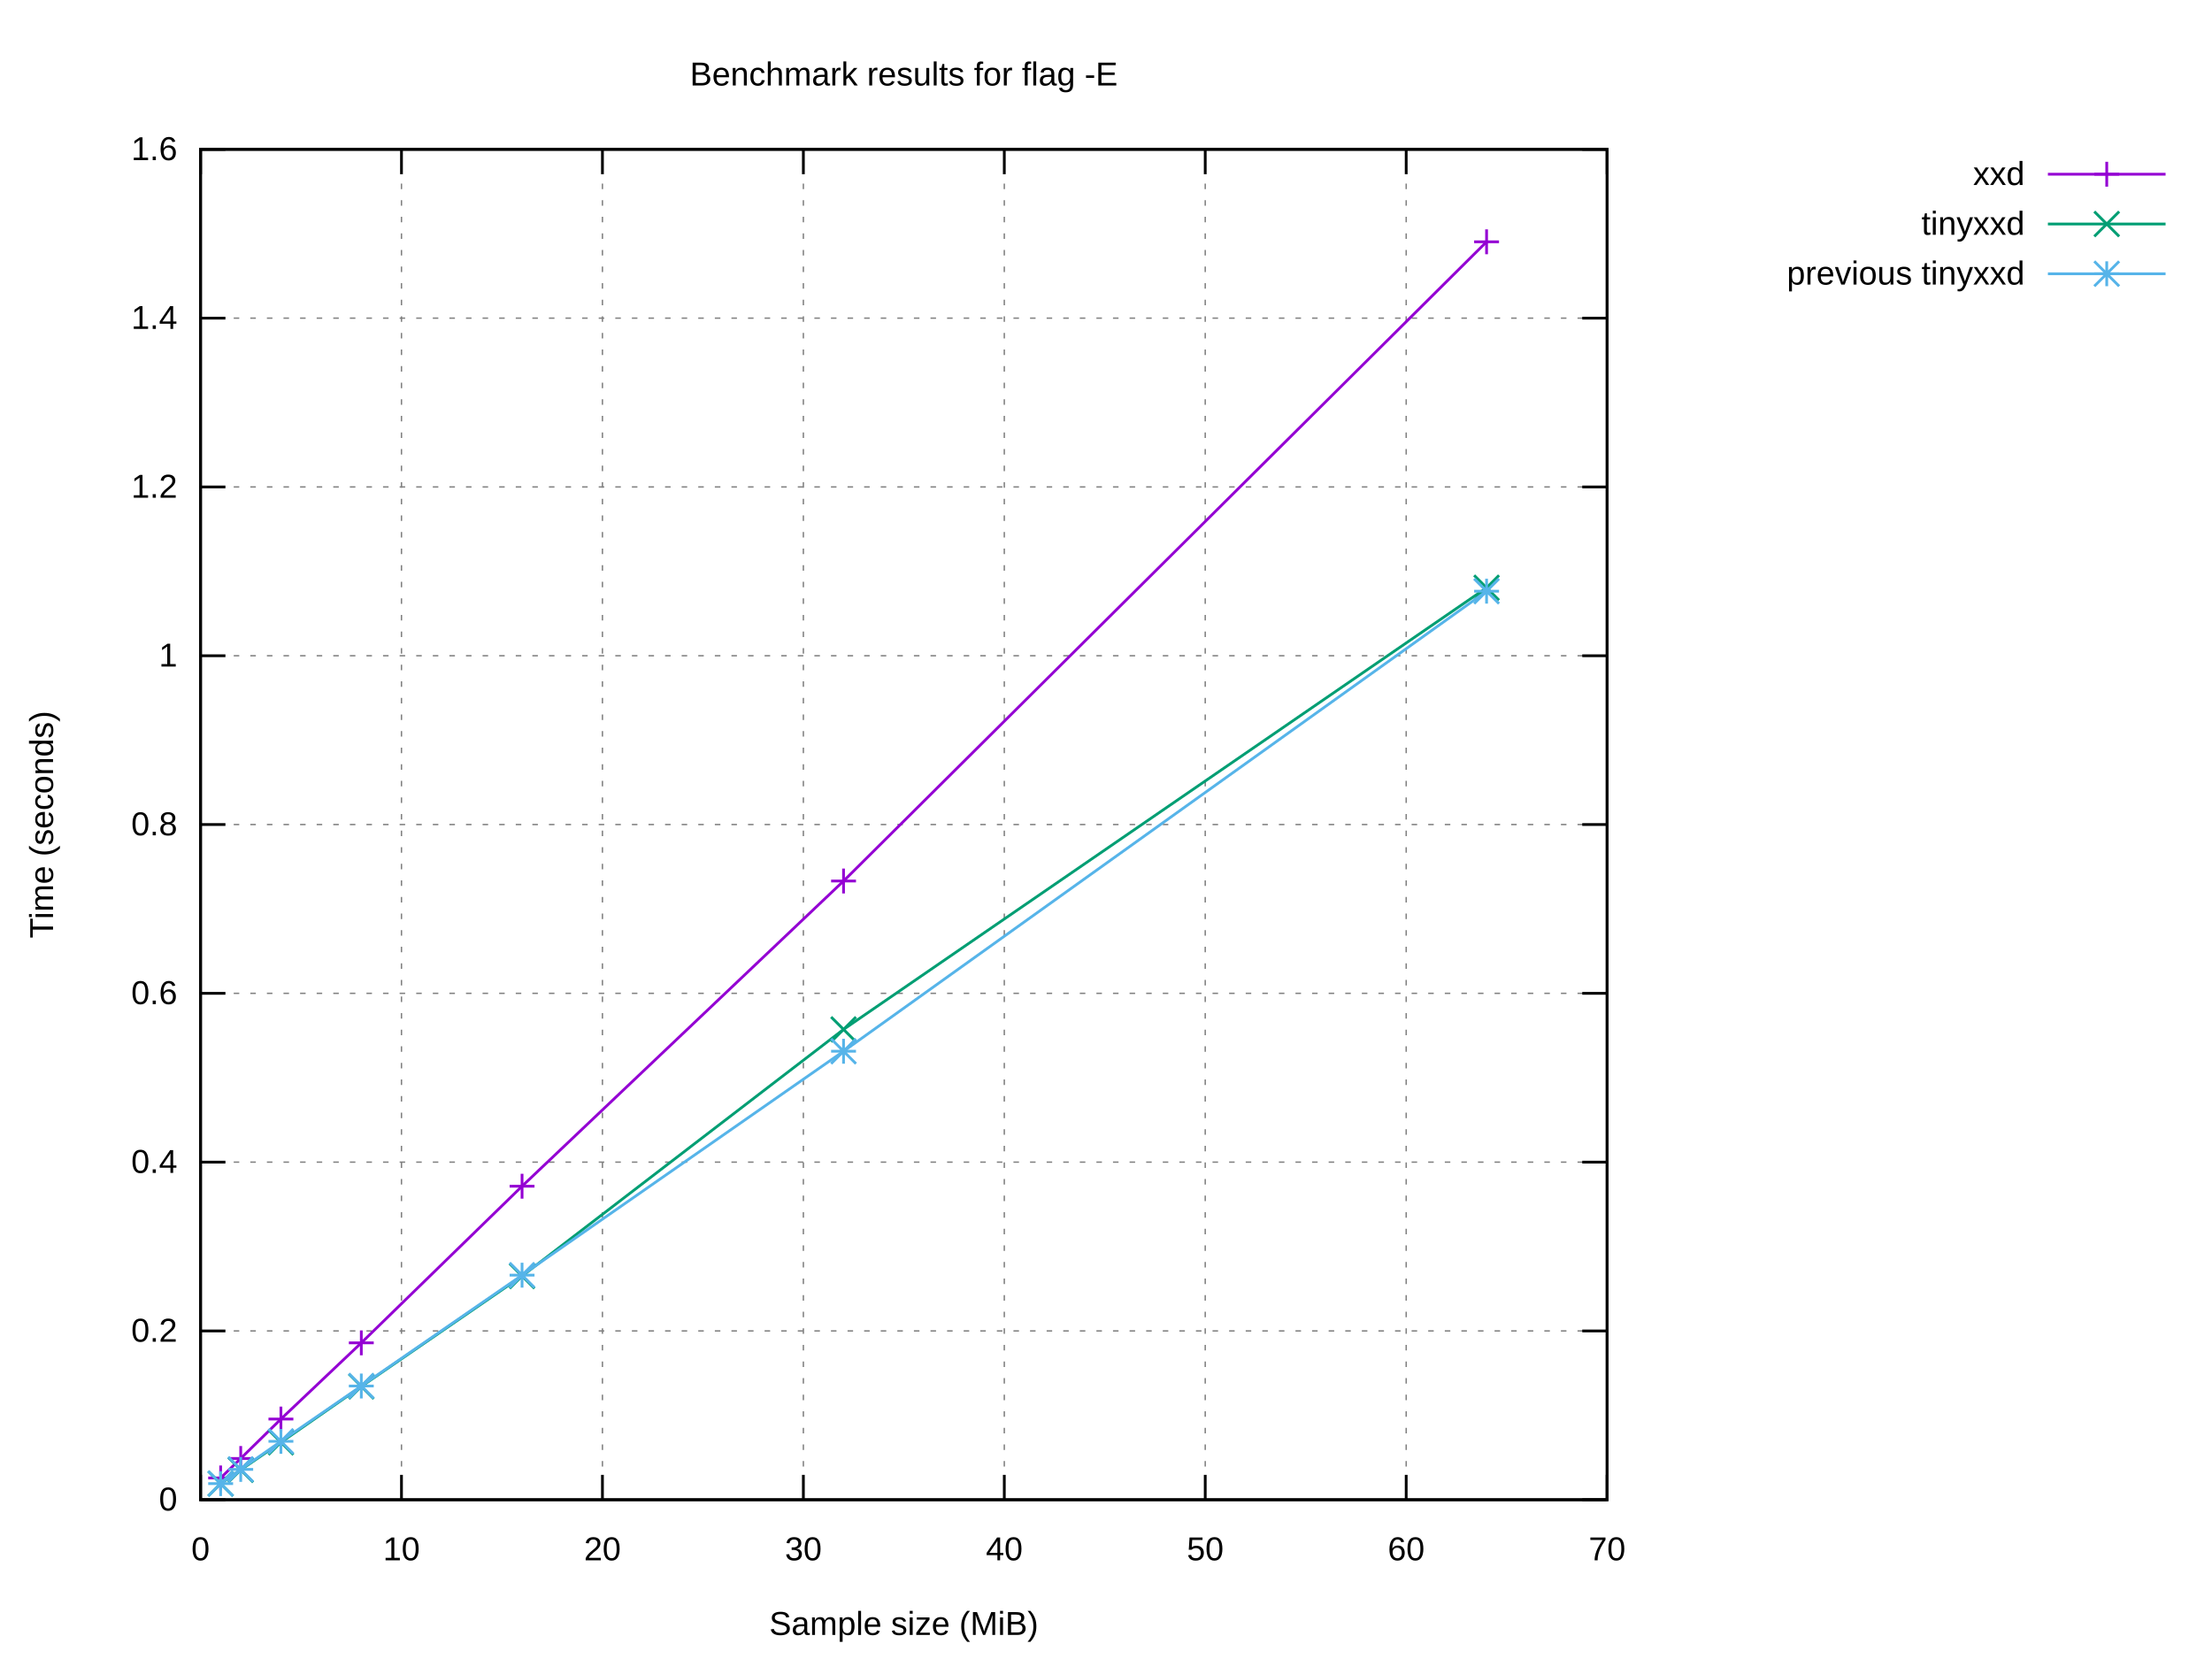
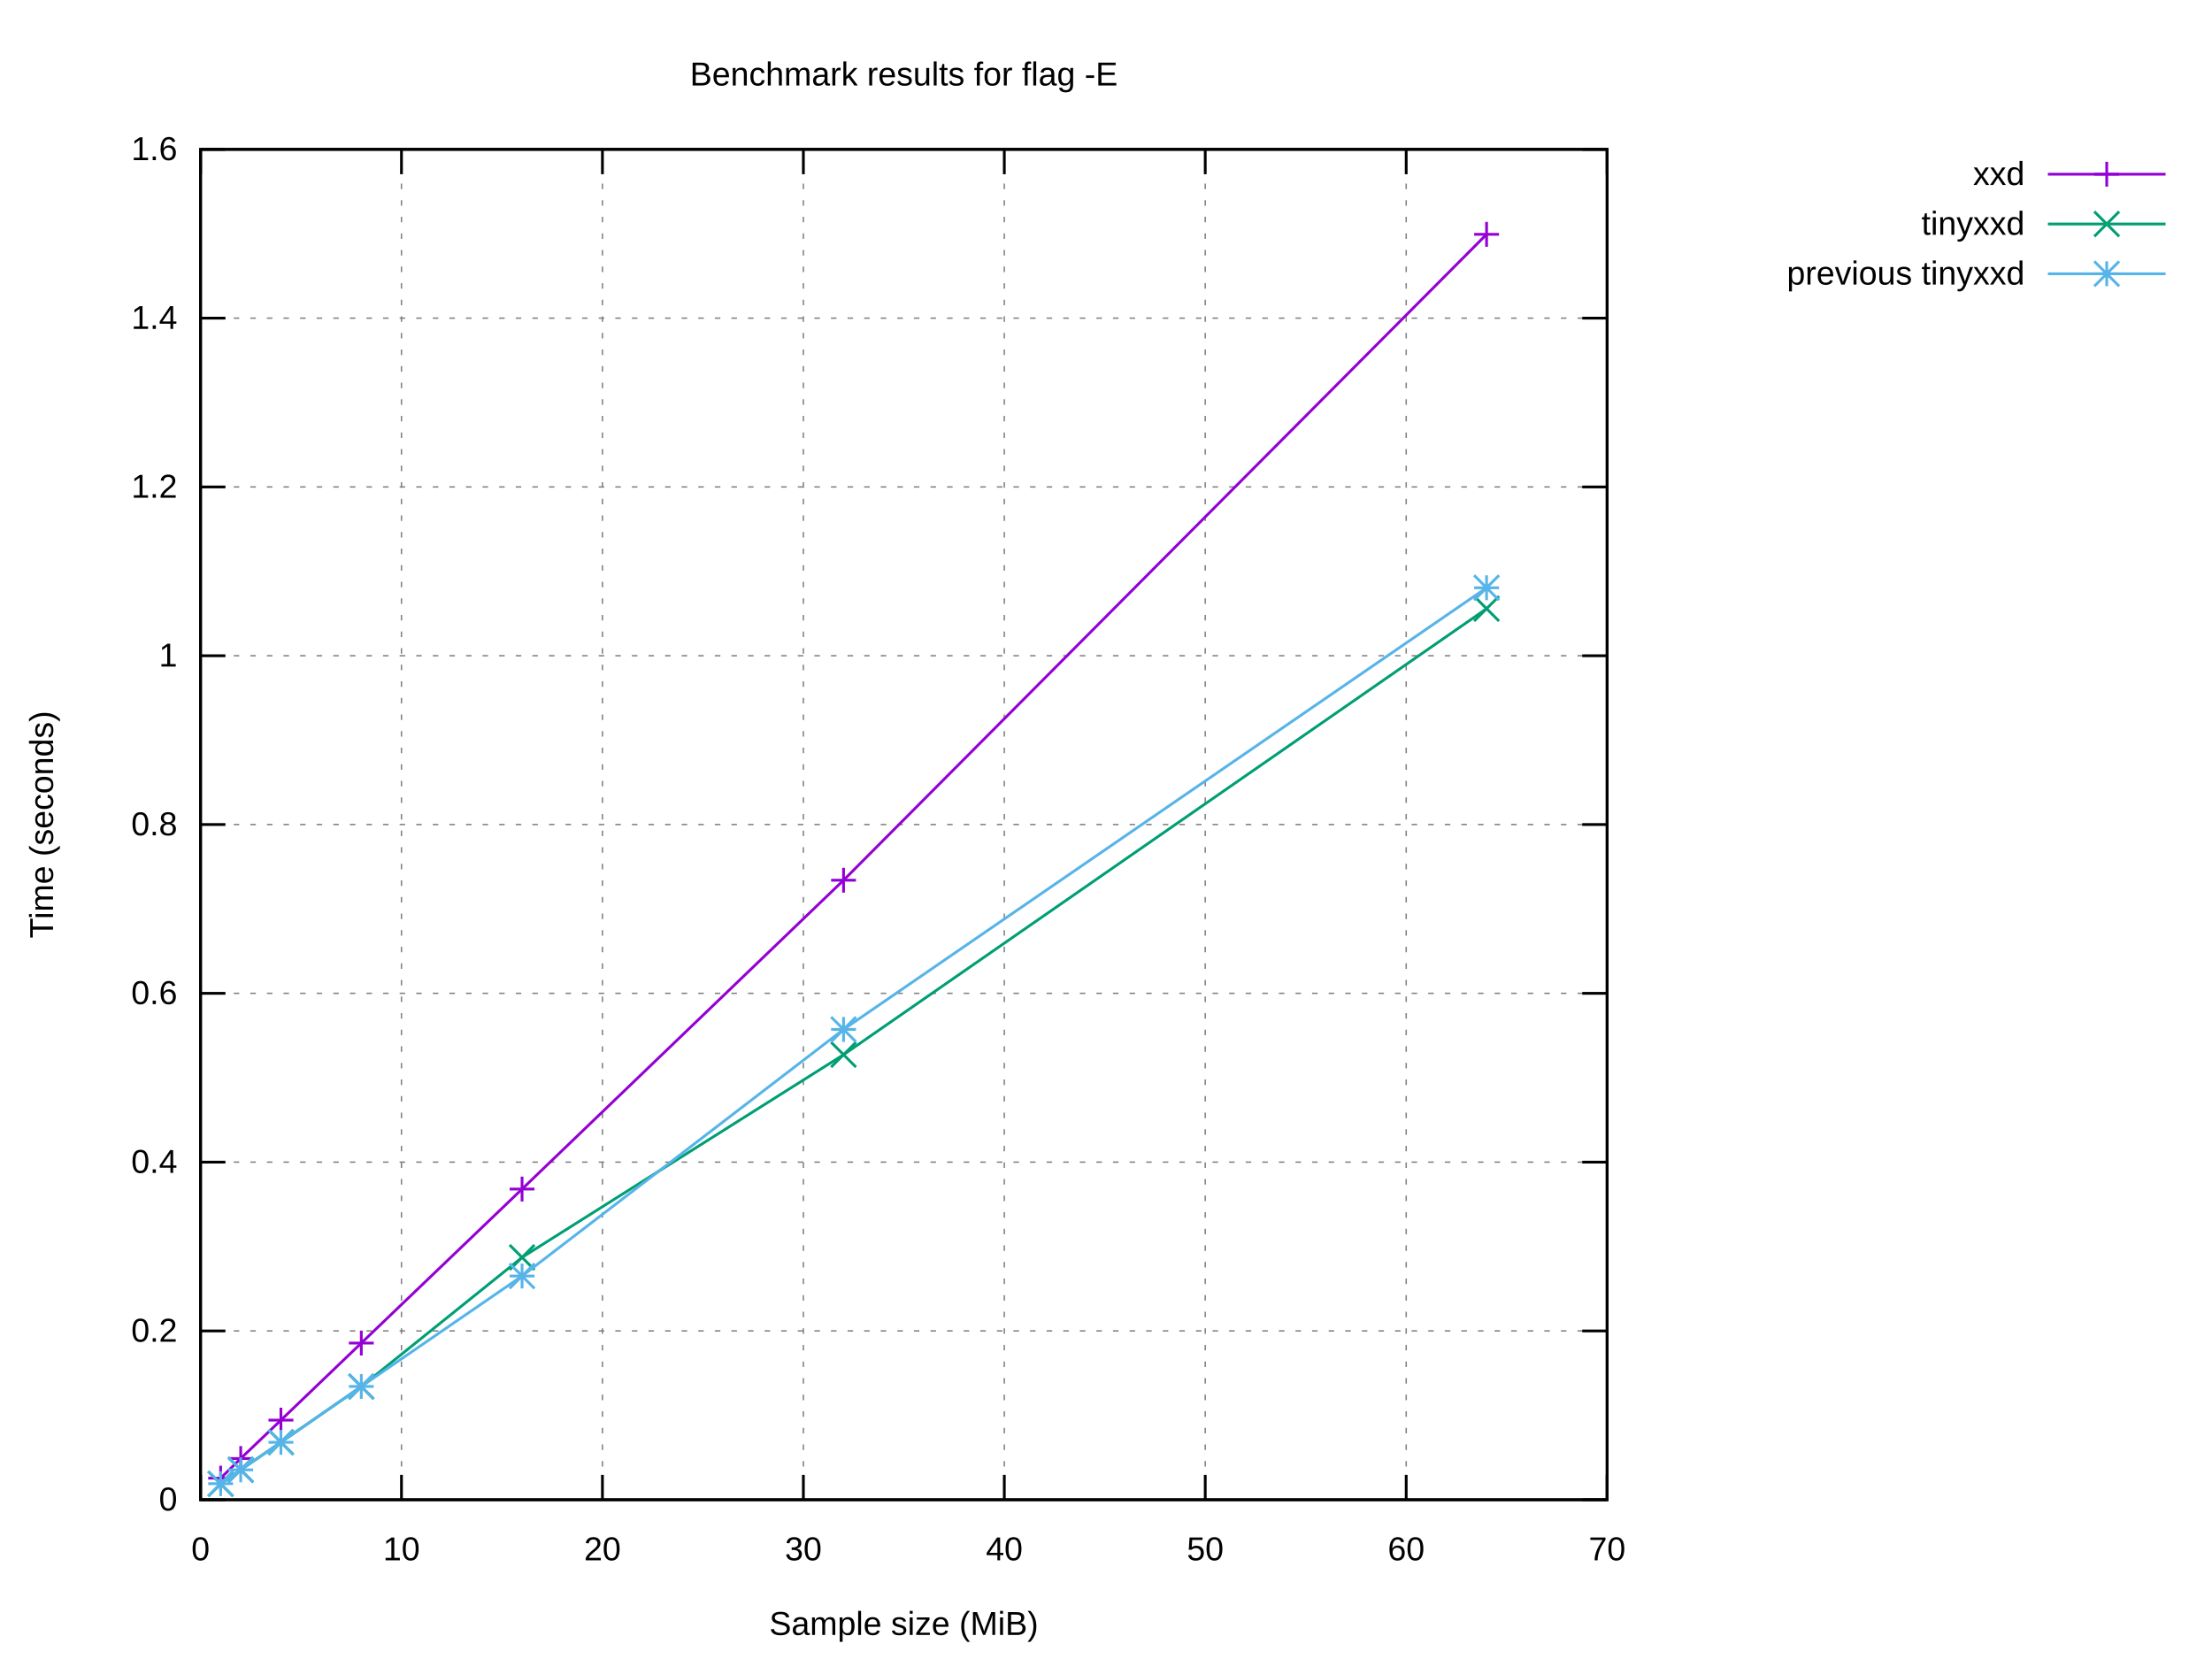
<svg xmlns="http://www.w3.org/2000/svg" xmlns:xlink="http://www.w3.org/1999/xlink" width="800" height="600" viewBox="0 0 800 600">
  <g id="gnuplot_canvas">
    <rect x="0" y="0" width="800" height="600" fill="#ffffff" />
    <defs>
      <circle id="gpDot" r="0.5" stroke-width="0.5" stroke="currentColor" />
      <path id="gpPt0" stroke-width="0.222" stroke="currentColor" d="M-1,0 h2 M0,-1 v2" />
      <path id="gpPt1" stroke-width="0.222" stroke="currentColor" d="M-1,-1 L1,1 M1,-1 L-1,1" />
      <path id="gpPt2" stroke-width="0.222" stroke="currentColor" d="M-1,0 L1,0 M0,-1 L0,1 M-1,-1 L1,1 M-1,1 L1,-1" />
      <rect id="gpPt3" stroke-width="0.222" stroke="currentColor" x="-1" y="-1" width="2" height="2" />
      <rect id="gpPt4" stroke-width="0.222" stroke="currentColor" fill="currentColor" x="-1" y="-1" width="2" height="2" />
      <circle id="gpPt5" stroke-width="0.222" stroke="currentColor" cx="0" cy="0" r="1" />
      <use xlink:href="#gpPt5" id="gpPt6" fill="currentColor" stroke="none" />
      <path id="gpPt7" stroke-width="0.222" stroke="currentColor" d="M0,-1.33 L-1.33,0.67 L1.33,0.67 z" />
      <use xlink:href="#gpPt7" id="gpPt8" fill="currentColor" stroke="none" />
      <use xlink:href="#gpPt7" id="gpPt9" stroke="currentColor" transform="rotate(180)" />
      <use xlink:href="#gpPt9" id="gpPt10" fill="currentColor" stroke="none" />
      <use xlink:href="#gpPt3" id="gpPt11" stroke="currentColor" transform="rotate(45)" />
      <use xlink:href="#gpPt11" id="gpPt12" fill="currentColor" stroke="none" />
      <path id="gpPt13" stroke-width="0.222" stroke="currentColor" d="M0,1.330 L1.265,0.411 L0.782,-1.067 L-0.782,-1.076 L-1.265,0.411 z" />
      <use xlink:href="#gpPt13" id="gpPt14" fill="currentColor" stroke="none" />
      <filter id="textbox" filterUnits="objectBoundingBox" x="0" y="0" height="1" width="1">
        <feFlood flood-color="#FFFFFF" flood-opacity="1" result="bgnd" />
        <feComposite in="SourceGraphic" in2="bgnd" operator="atop" />
      </filter>
      <filter id="greybox" filterUnits="objectBoundingBox" x="0" y="0" height="1" width="1">
        <feFlood flood-color="lightgrey" flood-opacity="1" result="grey" />
        <feComposite in="SourceGraphic" in2="grey" operator="atop" />
      </filter>
    </defs>
    <g fill="none" color="#FFFFFF" stroke="currentColor" stroke-width="1.00" stroke-linecap="butt" stroke-linejoin="miter">
</g>
    <g fill="none" color="black" stroke="currentColor" stroke-width="1.00" stroke-linecap="butt" stroke-linejoin="miter">
</g>
    <g fill="none" color="black" stroke="black" stroke-width="0.50" stroke-linecap="butt" stroke-linejoin="miter">
</g>
    <g fill="none" color="gray" stroke="currentColor" stroke-width="0.50" stroke-linecap="butt" stroke-linejoin="miter">
      <path stroke="gray" stroke-dasharray="2,4" class="gridline" d="M72.53,542.40 L581.24,542.40  " />
    </g>
    <g fill="none" color="gray" stroke="gray" stroke-width="1.00" stroke-linecap="butt" stroke-linejoin="miter">
</g>
    <g fill="none" color="black" stroke="currentColor" stroke-width="1.00" stroke-linecap="butt" stroke-linejoin="miter">
      <path stroke="black" d="M72.53,542.40 L81.53,542.40 M581.24,542.40 L572.24,542.40  " />
      <g transform="translate(64.14,546.30)" stroke="none" fill="black" font-family="Arial" font-size="12.00" text-anchor="end">
        <text>
          <tspan font-family="Arial"> 0</tspan>
        </text>
      </g>
    </g>
    <g fill="none" color="black" stroke="currentColor" stroke-width="1.00" stroke-linecap="butt" stroke-linejoin="miter">
</g>
    <g fill="none" color="black" stroke="black" stroke-width="0.50" stroke-linecap="butt" stroke-linejoin="miter">
</g>
    <g fill="none" color="gray" stroke="currentColor" stroke-width="0.50" stroke-linecap="butt" stroke-linejoin="miter">
      <path stroke="gray" stroke-dasharray="2,4" class="gridline" d="M72.53,481.35 L581.24,481.35  " />
    </g>
    <g fill="none" color="gray" stroke="gray" stroke-width="1.00" stroke-linecap="butt" stroke-linejoin="miter">
</g>
    <g fill="none" color="black" stroke="currentColor" stroke-width="1.00" stroke-linecap="butt" stroke-linejoin="miter">
      <path stroke="black" d="M72.53,481.35 L81.53,481.35 M581.24,481.35 L572.24,481.35  " />
      <g transform="translate(64.14,485.25)" stroke="none" fill="black" font-family="Arial" font-size="12.00" text-anchor="end">
        <text>
          <tspan font-family="Arial"> 0.2</tspan>
        </text>
      </g>
    </g>
    <g fill="none" color="black" stroke="currentColor" stroke-width="1.00" stroke-linecap="butt" stroke-linejoin="miter">
</g>
    <g fill="none" color="black" stroke="black" stroke-width="0.50" stroke-linecap="butt" stroke-linejoin="miter">
</g>
    <g fill="none" color="gray" stroke="currentColor" stroke-width="0.50" stroke-linecap="butt" stroke-linejoin="miter">
      <path stroke="gray" stroke-dasharray="2,4" class="gridline" d="M72.53,420.30 L581.24,420.30  " />
    </g>
    <g fill="none" color="gray" stroke="gray" stroke-width="1.00" stroke-linecap="butt" stroke-linejoin="miter">
</g>
    <g fill="none" color="black" stroke="currentColor" stroke-width="1.00" stroke-linecap="butt" stroke-linejoin="miter">
      <path stroke="black" d="M72.53,420.30 L81.53,420.30 M581.24,420.30 L572.24,420.30  " />
      <g transform="translate(64.14,424.20)" stroke="none" fill="black" font-family="Arial" font-size="12.00" text-anchor="end">
        <text>
          <tspan font-family="Arial"> 0.4</tspan>
        </text>
      </g>
    </g>
    <g fill="none" color="black" stroke="currentColor" stroke-width="1.00" stroke-linecap="butt" stroke-linejoin="miter">
</g>
    <g fill="none" color="black" stroke="black" stroke-width="0.50" stroke-linecap="butt" stroke-linejoin="miter">
</g>
    <g fill="none" color="gray" stroke="currentColor" stroke-width="0.50" stroke-linecap="butt" stroke-linejoin="miter">
      <path stroke="gray" stroke-dasharray="2,4" class="gridline" d="M72.53,359.25 L581.24,359.25  " />
    </g>
    <g fill="none" color="gray" stroke="gray" stroke-width="1.00" stroke-linecap="butt" stroke-linejoin="miter">
</g>
    <g fill="none" color="black" stroke="currentColor" stroke-width="1.00" stroke-linecap="butt" stroke-linejoin="miter">
      <path stroke="black" d="M72.53,359.25 L81.53,359.25 M581.24,359.25 L572.24,359.25  " />
      <g transform="translate(64.14,363.15)" stroke="none" fill="black" font-family="Arial" font-size="12.00" text-anchor="end">
        <text>
          <tspan font-family="Arial"> 0.6</tspan>
        </text>
      </g>
    </g>
    <g fill="none" color="black" stroke="currentColor" stroke-width="1.00" stroke-linecap="butt" stroke-linejoin="miter">
</g>
    <g fill="none" color="black" stroke="black" stroke-width="0.50" stroke-linecap="butt" stroke-linejoin="miter">
</g>
    <g fill="none" color="gray" stroke="currentColor" stroke-width="0.50" stroke-linecap="butt" stroke-linejoin="miter">
      <path stroke="gray" stroke-dasharray="2,4" class="gridline" d="M72.53,298.20 L581.24,298.20  " />
    </g>
    <g fill="none" color="gray" stroke="gray" stroke-width="1.00" stroke-linecap="butt" stroke-linejoin="miter">
</g>
    <g fill="none" color="black" stroke="currentColor" stroke-width="1.00" stroke-linecap="butt" stroke-linejoin="miter">
      <path stroke="black" d="M72.53,298.20 L81.53,298.20 M581.24,298.20 L572.24,298.20  " />
      <g transform="translate(64.14,302.10)" stroke="none" fill="black" font-family="Arial" font-size="12.00" text-anchor="end">
        <text>
          <tspan font-family="Arial"> 0.8</tspan>
        </text>
      </g>
    </g>
    <g fill="none" color="black" stroke="currentColor" stroke-width="1.00" stroke-linecap="butt" stroke-linejoin="miter">
</g>
    <g fill="none" color="black" stroke="black" stroke-width="0.50" stroke-linecap="butt" stroke-linejoin="miter">
</g>
    <g fill="none" color="gray" stroke="currentColor" stroke-width="0.50" stroke-linecap="butt" stroke-linejoin="miter">
      <path stroke="gray" stroke-dasharray="2,4" class="gridline" d="M72.53,237.16 L581.24,237.16  " />
    </g>
    <g fill="none" color="gray" stroke="gray" stroke-width="1.00" stroke-linecap="butt" stroke-linejoin="miter">
</g>
    <g fill="none" color="black" stroke="currentColor" stroke-width="1.00" stroke-linecap="butt" stroke-linejoin="miter">
      <path stroke="black" d="M72.53,237.16 L81.53,237.16 M581.24,237.16 L572.24,237.16  " />
      <g transform="translate(64.14,241.06)" stroke="none" fill="black" font-family="Arial" font-size="12.00" text-anchor="end">
        <text>
          <tspan font-family="Arial"> 1</tspan>
        </text>
      </g>
    </g>
    <g fill="none" color="black" stroke="currentColor" stroke-width="1.00" stroke-linecap="butt" stroke-linejoin="miter">
</g>
    <g fill="none" color="black" stroke="black" stroke-width="0.50" stroke-linecap="butt" stroke-linejoin="miter">
</g>
    <g fill="none" color="gray" stroke="currentColor" stroke-width="0.50" stroke-linecap="butt" stroke-linejoin="miter">
      <path stroke="gray" stroke-dasharray="2,4" class="gridline" d="M72.53,176.11 L581.24,176.11  " />
    </g>
    <g fill="none" color="gray" stroke="gray" stroke-width="1.00" stroke-linecap="butt" stroke-linejoin="miter">
</g>
    <g fill="none" color="black" stroke="currentColor" stroke-width="1.00" stroke-linecap="butt" stroke-linejoin="miter">
      <path stroke="black" d="M72.53,176.11 L81.53,176.11 M581.24,176.11 L572.24,176.11  " />
      <g transform="translate(64.14,180.01)" stroke="none" fill="black" font-family="Arial" font-size="12.00" text-anchor="end">
        <text>
          <tspan font-family="Arial"> 1.2</tspan>
        </text>
      </g>
    </g>
    <g fill="none" color="black" stroke="currentColor" stroke-width="1.00" stroke-linecap="butt" stroke-linejoin="miter">
</g>
    <g fill="none" color="black" stroke="black" stroke-width="0.50" stroke-linecap="butt" stroke-linejoin="miter">
</g>
    <g fill="none" color="gray" stroke="currentColor" stroke-width="0.50" stroke-linecap="butt" stroke-linejoin="miter">
      <path stroke="gray" stroke-dasharray="2,4" class="gridline" d="M72.53,115.06 L581.24,115.06  " />
    </g>
    <g fill="none" color="gray" stroke="gray" stroke-width="1.00" stroke-linecap="butt" stroke-linejoin="miter">
</g>
    <g fill="none" color="black" stroke="currentColor" stroke-width="1.00" stroke-linecap="butt" stroke-linejoin="miter">
      <path stroke="black" d="M72.53,115.06 L81.53,115.06 M581.24,115.06 L572.24,115.06  " />
      <g transform="translate(64.14,118.96)" stroke="none" fill="black" font-family="Arial" font-size="12.00" text-anchor="end">
        <text>
          <tspan font-family="Arial"> 1.4</tspan>
        </text>
      </g>
    </g>
    <g fill="none" color="black" stroke="currentColor" stroke-width="1.00" stroke-linecap="butt" stroke-linejoin="miter">
</g>
    <g fill="none" color="black" stroke="black" stroke-width="0.50" stroke-linecap="butt" stroke-linejoin="miter">
</g>
    <g fill="none" color="gray" stroke="currentColor" stroke-width="0.50" stroke-linecap="butt" stroke-linejoin="miter">
      <path stroke="gray" stroke-dasharray="2,4" class="gridline" d="M72.53,54.01 L581.24,54.01  " />
    </g>
    <g fill="none" color="gray" stroke="gray" stroke-width="1.00" stroke-linecap="butt" stroke-linejoin="miter">
</g>
    <g fill="none" color="black" stroke="currentColor" stroke-width="1.00" stroke-linecap="butt" stroke-linejoin="miter">
      <path stroke="black" d="M72.53,54.01 L81.53,54.01 M581.24,54.01 L572.24,54.01  " />
      <g transform="translate(64.14,57.91)" stroke="none" fill="black" font-family="Arial" font-size="12.00" text-anchor="end">
        <text>
          <tspan font-family="Arial"> 1.6</tspan>
        </text>
      </g>
    </g>
    <g fill="none" color="black" stroke="currentColor" stroke-width="1.00" stroke-linecap="butt" stroke-linejoin="miter">
</g>
    <g fill="none" color="black" stroke="black" stroke-width="0.50" stroke-linecap="butt" stroke-linejoin="miter">
</g>
    <g fill="none" color="gray" stroke="currentColor" stroke-width="0.50" stroke-linecap="butt" stroke-linejoin="miter">
      <path stroke="gray" stroke-dasharray="2,4" class="gridline" d="M72.53,542.40 L72.53,54.01  " />
    </g>
    <g fill="none" color="gray" stroke="gray" stroke-width="1.00" stroke-linecap="butt" stroke-linejoin="miter">
</g>
    <g fill="none" color="black" stroke="currentColor" stroke-width="1.00" stroke-linecap="butt" stroke-linejoin="miter">
      <path stroke="black" d="M72.53,542.40 L72.53,533.40 M72.53,54.01 L72.53,63.01  " />
      <g transform="translate(72.53,564.30)" stroke="none" fill="black" font-family="Arial" font-size="12.00" text-anchor="middle">
        <text>
          <tspan font-family="Arial"> 0</tspan>
        </text>
      </g>
    </g>
    <g fill="none" color="black" stroke="currentColor" stroke-width="1.00" stroke-linecap="butt" stroke-linejoin="miter">
</g>
    <g fill="none" color="black" stroke="black" stroke-width="0.50" stroke-linecap="butt" stroke-linejoin="miter">
</g>
    <g fill="none" color="gray" stroke="currentColor" stroke-width="0.50" stroke-linecap="butt" stroke-linejoin="miter">
      <path stroke="gray" stroke-dasharray="2,4" class="gridline" d="M145.20,542.40 L145.20,54.01  " />
    </g>
    <g fill="none" color="gray" stroke="gray" stroke-width="1.00" stroke-linecap="butt" stroke-linejoin="miter">
</g>
    <g fill="none" color="black" stroke="currentColor" stroke-width="1.00" stroke-linecap="butt" stroke-linejoin="miter">
      <path stroke="black" d="M145.20,542.40 L145.20,533.40 M145.20,54.01 L145.20,63.01  " />
      <g transform="translate(145.20,564.30)" stroke="none" fill="black" font-family="Arial" font-size="12.00" text-anchor="middle">
        <text>
          <tspan font-family="Arial"> 10</tspan>
        </text>
      </g>
    </g>
    <g fill="none" color="black" stroke="currentColor" stroke-width="1.00" stroke-linecap="butt" stroke-linejoin="miter">
</g>
    <g fill="none" color="black" stroke="black" stroke-width="0.50" stroke-linecap="butt" stroke-linejoin="miter">
</g>
    <g fill="none" color="gray" stroke="currentColor" stroke-width="0.50" stroke-linecap="butt" stroke-linejoin="miter">
      <path stroke="gray" stroke-dasharray="2,4" class="gridline" d="M217.88,542.40 L217.88,54.01  " />
    </g>
    <g fill="none" color="gray" stroke="gray" stroke-width="1.00" stroke-linecap="butt" stroke-linejoin="miter">
</g>
    <g fill="none" color="black" stroke="currentColor" stroke-width="1.00" stroke-linecap="butt" stroke-linejoin="miter">
      <path stroke="black" d="M217.88,542.40 L217.88,533.40 M217.88,54.01 L217.88,63.01  " />
      <g transform="translate(217.88,564.30)" stroke="none" fill="black" font-family="Arial" font-size="12.00" text-anchor="middle">
        <text>
          <tspan font-family="Arial"> 20</tspan>
        </text>
      </g>
    </g>
    <g fill="none" color="black" stroke="currentColor" stroke-width="1.00" stroke-linecap="butt" stroke-linejoin="miter">
</g>
    <g fill="none" color="black" stroke="black" stroke-width="0.50" stroke-linecap="butt" stroke-linejoin="miter">
</g>
    <g fill="none" color="gray" stroke="currentColor" stroke-width="0.50" stroke-linecap="butt" stroke-linejoin="miter">
      <path stroke="gray" stroke-dasharray="2,4" class="gridline" d="M290.55,542.40 L290.55,54.01  " />
    </g>
    <g fill="none" color="gray" stroke="gray" stroke-width="1.00" stroke-linecap="butt" stroke-linejoin="miter">
</g>
    <g fill="none" color="black" stroke="currentColor" stroke-width="1.00" stroke-linecap="butt" stroke-linejoin="miter">
      <path stroke="black" d="M290.55,542.40 L290.55,533.40 M290.55,54.01 L290.55,63.01  " />
      <g transform="translate(290.55,564.30)" stroke="none" fill="black" font-family="Arial" font-size="12.00" text-anchor="middle">
        <text>
          <tspan font-family="Arial"> 30</tspan>
        </text>
      </g>
    </g>
    <g fill="none" color="black" stroke="currentColor" stroke-width="1.00" stroke-linecap="butt" stroke-linejoin="miter">
</g>
    <g fill="none" color="black" stroke="black" stroke-width="0.50" stroke-linecap="butt" stroke-linejoin="miter">
</g>
    <g fill="none" color="gray" stroke="currentColor" stroke-width="0.50" stroke-linecap="butt" stroke-linejoin="miter">
      <path stroke="gray" stroke-dasharray="2,4" class="gridline" d="M363.22,542.40 L363.22,54.01  " />
    </g>
    <g fill="none" color="gray" stroke="gray" stroke-width="1.00" stroke-linecap="butt" stroke-linejoin="miter">
</g>
    <g fill="none" color="black" stroke="currentColor" stroke-width="1.00" stroke-linecap="butt" stroke-linejoin="miter">
      <path stroke="black" d="M363.22,542.40 L363.22,533.40 M363.22,54.01 L363.22,63.01  " />
      <g transform="translate(363.22,564.30)" stroke="none" fill="black" font-family="Arial" font-size="12.00" text-anchor="middle">
        <text>
          <tspan font-family="Arial"> 40</tspan>
        </text>
      </g>
    </g>
    <g fill="none" color="black" stroke="currentColor" stroke-width="1.00" stroke-linecap="butt" stroke-linejoin="miter">
</g>
    <g fill="none" color="black" stroke="black" stroke-width="0.50" stroke-linecap="butt" stroke-linejoin="miter">
</g>
    <g fill="none" color="gray" stroke="currentColor" stroke-width="0.50" stroke-linecap="butt" stroke-linejoin="miter">
      <path stroke="gray" stroke-dasharray="2,4" class="gridline" d="M435.89,542.40 L435.89,54.01  " />
    </g>
    <g fill="none" color="gray" stroke="gray" stroke-width="1.00" stroke-linecap="butt" stroke-linejoin="miter">
</g>
    <g fill="none" color="black" stroke="currentColor" stroke-width="1.00" stroke-linecap="butt" stroke-linejoin="miter">
      <path stroke="black" d="M435.89,542.40 L435.89,533.40 M435.89,54.01 L435.89,63.01  " />
      <g transform="translate(435.89,564.30)" stroke="none" fill="black" font-family="Arial" font-size="12.00" text-anchor="middle">
        <text>
          <tspan font-family="Arial"> 50</tspan>
        </text>
      </g>
    </g>
    <g fill="none" color="black" stroke="currentColor" stroke-width="1.00" stroke-linecap="butt" stroke-linejoin="miter">
</g>
    <g fill="none" color="black" stroke="black" stroke-width="0.50" stroke-linecap="butt" stroke-linejoin="miter">
</g>
    <g fill="none" color="gray" stroke="currentColor" stroke-width="0.50" stroke-linecap="butt" stroke-linejoin="miter">
      <path stroke="gray" stroke-dasharray="2,4" class="gridline" d="M508.57,542.40 L508.57,54.01  " />
    </g>
    <g fill="none" color="gray" stroke="gray" stroke-width="1.00" stroke-linecap="butt" stroke-linejoin="miter">
</g>
    <g fill="none" color="black" stroke="currentColor" stroke-width="1.00" stroke-linecap="butt" stroke-linejoin="miter">
      <path stroke="black" d="M508.57,542.40 L508.57,533.40 M508.57,54.01 L508.57,63.01  " />
      <g transform="translate(508.57,564.30)" stroke="none" fill="black" font-family="Arial" font-size="12.00" text-anchor="middle">
        <text>
          <tspan font-family="Arial"> 60</tspan>
        </text>
      </g>
    </g>
    <g fill="none" color="black" stroke="currentColor" stroke-width="1.00" stroke-linecap="butt" stroke-linejoin="miter">
</g>
    <g fill="none" color="black" stroke="black" stroke-width="0.50" stroke-linecap="butt" stroke-linejoin="miter">
</g>
    <g fill="none" color="gray" stroke="currentColor" stroke-width="0.50" stroke-linecap="butt" stroke-linejoin="miter">
      <path stroke="gray" stroke-dasharray="2,4" class="gridline" d="M581.24,542.40 L581.24,54.01  " />
    </g>
    <g fill="none" color="gray" stroke="gray" stroke-width="1.00" stroke-linecap="butt" stroke-linejoin="miter">
</g>
    <g fill="none" color="black" stroke="currentColor" stroke-width="1.00" stroke-linecap="butt" stroke-linejoin="miter">
      <path stroke="black" d="M581.24,542.40 L581.24,533.40 M581.24,54.01 L581.24,63.01  " />
      <g transform="translate(581.24,564.30)" stroke="none" fill="black" font-family="Arial" font-size="12.00" text-anchor="middle">
        <text>
          <tspan font-family="Arial"> 70</tspan>
        </text>
      </g>
    </g>
    <g fill="none" color="black" stroke="currentColor" stroke-width="1.00" stroke-linecap="butt" stroke-linejoin="miter">
</g>
    <g fill="none" color="black" stroke="currentColor" stroke-width="1.00" stroke-linecap="butt" stroke-linejoin="miter">
      <path stroke="black" d="M72.53,54.01 L72.53,542.40 L581.24,542.40 L581.24,54.01 L72.53,54.01 Z  " />
    </g>
    <g fill="none" color="black" stroke="currentColor" stroke-width="1.00" stroke-linecap="butt" stroke-linejoin="miter">
</g>
    <g id="gnuplot_plot_1">
      <g fill="none" color="black" stroke="currentColor" stroke-width="1.00" stroke-linecap="butt" stroke-linejoin="miter">
        <g transform="translate(732.26,66.91)" stroke="none" fill="black" font-family="Arial" font-size="12.00" text-anchor="end">
          <text>
            <tspan font-family="Arial">xxd</tspan>
          </text>
        </g>
      </g>
      <g fill="none" color="black" stroke="currentColor" stroke-width="1.00" stroke-linecap="butt" stroke-linejoin="miter">
-         <path stroke="rgb(148,   0, 211)" d="M740.65,63.01 L783.21,63.01 M537.64,87.45 L305.08,318.63 L188.81,429.01 L130.67,485.66 L101.60,513.22 L87.06,527.48   L79.80,534.52  " />
-         <use xlink:href="#gpPt0" transform="translate(537.64,87.45) scale(4.50)" color="rgb(148,   0, 211)" />
-         <use xlink:href="#gpPt0" transform="translate(305.08,318.63) scale(4.50)" color="rgb(148,   0, 211)" />
-         <use xlink:href="#gpPt0" transform="translate(188.81,429.01) scale(4.50)" color="rgb(148,   0, 211)" />
-         <use xlink:href="#gpPt0" transform="translate(130.67,485.66) scale(4.50)" color="rgb(148,   0, 211)" />
-         <use xlink:href="#gpPt0" transform="translate(101.60,513.22) scale(4.50)" color="rgb(148,   0, 211)" />
-         <use xlink:href="#gpPt0" transform="translate(87.06,527.48) scale(4.50)" color="rgb(148,   0, 211)" />
-         <use xlink:href="#gpPt0" transform="translate(79.80,534.52) scale(4.50)" color="rgb(148,   0, 211)" />
+         <path stroke="rgb(148,   0, 211)" d="M740.65,63.01 L783.21,63.01 M537.64,84.75 L305.08,318.34 L188.81,430.04 L130.67,485.74 L101.60,513.61 L87.06,527.49   L79.80,534.60  " />
+         <use xlink:href="#gpPt0" transform="translate(537.64,84.75) scale(4.50)" color="rgb(148,   0, 211)" />
+         <use xlink:href="#gpPt0" transform="translate(305.08,318.34) scale(4.50)" color="rgb(148,   0, 211)" />
+         <use xlink:href="#gpPt0" transform="translate(188.81,430.04) scale(4.50)" color="rgb(148,   0, 211)" />
+         <use xlink:href="#gpPt0" transform="translate(130.67,485.74) scale(4.50)" color="rgb(148,   0, 211)" />
+         <use xlink:href="#gpPt0" transform="translate(101.60,513.61) scale(4.50)" color="rgb(148,   0, 211)" />
+         <use xlink:href="#gpPt0" transform="translate(87.06,527.49) scale(4.50)" color="rgb(148,   0, 211)" />
+         <use xlink:href="#gpPt0" transform="translate(79.80,534.60) scale(4.50)" color="rgb(148,   0, 211)" />
        <use xlink:href="#gpPt0" transform="translate(761.93,63.01) scale(4.50)" color="rgb(148,   0, 211)" />
      </g>
    </g>
    <g id="gnuplot_plot_2">
      <g fill="none" color="black" stroke="currentColor" stroke-width="1.00" stroke-linecap="butt" stroke-linejoin="miter">
        <g transform="translate(732.26,84.91)" stroke="none" fill="black" font-family="Arial" font-size="12.00" text-anchor="end">
          <text>
            <tspan font-family="Arial">tinyxxd</tspan>
          </text>
        </g>
      </g>
      <g fill="none" color="black" stroke="currentColor" stroke-width="1.00" stroke-linecap="butt" stroke-linejoin="miter">
-         <path stroke="rgb(  0, 158, 115)" d="M740.65,81.01 L783.21,81.01 M537.64,212.57 L305.08,372.30 L188.81,461.49 L130.67,501.43 L101.60,521.64 L87.06,531.60   L79.80,536.59  " />
-         <use xlink:href="#gpPt1" transform="translate(537.64,212.57) scale(4.50)" color="rgb(  0, 158, 115)" />
-         <use xlink:href="#gpPt1" transform="translate(305.08,372.30) scale(4.50)" color="rgb(  0, 158, 115)" />
-         <use xlink:href="#gpPt1" transform="translate(188.81,461.49) scale(4.50)" color="rgb(  0, 158, 115)" />
-         <use xlink:href="#gpPt1" transform="translate(130.67,501.43) scale(4.50)" color="rgb(  0, 158, 115)" />
-         <use xlink:href="#gpPt1" transform="translate(101.60,521.64) scale(4.50)" color="rgb(  0, 158, 115)" />
-         <use xlink:href="#gpPt1" transform="translate(87.06,531.60) scale(4.50)" color="rgb(  0, 158, 115)" />
-         <use xlink:href="#gpPt1" transform="translate(79.80,536.59) scale(4.50)" color="rgb(  0, 158, 115)" />
+         <path stroke="rgb(  0, 158, 115)" d="M740.65,81.01 L783.21,81.01 M537.64,220.13 L305.08,381.44 L188.81,454.75 L130.67,501.48 L101.60,521.58 L87.06,531.58   L79.80,536.67  " />
+         <use xlink:href="#gpPt1" transform="translate(537.64,220.13) scale(4.50)" color="rgb(  0, 158, 115)" />
+         <use xlink:href="#gpPt1" transform="translate(305.08,381.44) scale(4.50)" color="rgb(  0, 158, 115)" />
+         <use xlink:href="#gpPt1" transform="translate(188.81,454.75) scale(4.50)" color="rgb(  0, 158, 115)" />
+         <use xlink:href="#gpPt1" transform="translate(130.67,501.48) scale(4.50)" color="rgb(  0, 158, 115)" />
+         <use xlink:href="#gpPt1" transform="translate(101.60,521.58) scale(4.50)" color="rgb(  0, 158, 115)" />
+         <use xlink:href="#gpPt1" transform="translate(87.06,531.58) scale(4.50)" color="rgb(  0, 158, 115)" />
+         <use xlink:href="#gpPt1" transform="translate(79.80,536.67) scale(4.50)" color="rgb(  0, 158, 115)" />
        <use xlink:href="#gpPt1" transform="translate(761.93,81.01) scale(4.50)" color="rgb(  0, 158, 115)" />
      </g>
    </g>
    <g id="gnuplot_plot_3">
      <g fill="none" color="black" stroke="currentColor" stroke-width="1.00" stroke-linecap="butt" stroke-linejoin="miter">
        <g transform="translate(732.26,102.91)" stroke="none" fill="black" font-family="Arial" font-size="12.00" text-anchor="end">
          <text>
            <tspan font-family="Arial">previous tinyxxd</tspan>
          </text>
        </g>
      </g>
      <g fill="none" color="black" stroke="currentColor" stroke-width="1.00" stroke-linecap="butt" stroke-linejoin="miter">
-         <path stroke="rgb( 86, 180, 233)" d="M740.65,99.01 L783.21,99.01 M537.64,213.81 L305.08,380.20 L188.81,461.18 L130.67,501.27 L101.60,521.28 L87.06,531.43   L79.80,536.57  " />
-         <use xlink:href="#gpPt2" transform="translate(537.64,213.81) scale(4.50)" color="rgb( 86, 180, 233)" />
-         <use xlink:href="#gpPt2" transform="translate(305.08,380.20) scale(4.50)" color="rgb( 86, 180, 233)" />
-         <use xlink:href="#gpPt2" transform="translate(188.81,461.18) scale(4.50)" color="rgb( 86, 180, 233)" />
-         <use xlink:href="#gpPt2" transform="translate(130.67,501.27) scale(4.50)" color="rgb( 86, 180, 233)" />
-         <use xlink:href="#gpPt2" transform="translate(101.60,521.28) scale(4.50)" color="rgb( 86, 180, 233)" />
-         <use xlink:href="#gpPt2" transform="translate(87.06,531.43) scale(4.50)" color="rgb( 86, 180, 233)" />
-         <use xlink:href="#gpPt2" transform="translate(79.80,536.57) scale(4.50)" color="rgb( 86, 180, 233)" />
+         <path stroke="rgb( 86, 180, 233)" d="M740.65,99.01 L783.21,99.01 M537.64,212.57 L305.08,372.30 L188.81,461.49 L130.67,501.43 L101.60,521.64 L87.06,531.60   L79.80,536.59  " />
+         <use xlink:href="#gpPt2" transform="translate(537.64,212.57) scale(4.50)" color="rgb( 86, 180, 233)" />
+         <use xlink:href="#gpPt2" transform="translate(305.08,372.30) scale(4.50)" color="rgb( 86, 180, 233)" />
+         <use xlink:href="#gpPt2" transform="translate(188.81,461.49) scale(4.50)" color="rgb( 86, 180, 233)" />
+         <use xlink:href="#gpPt2" transform="translate(130.67,501.43) scale(4.50)" color="rgb( 86, 180, 233)" />
+         <use xlink:href="#gpPt2" transform="translate(101.60,521.64) scale(4.50)" color="rgb( 86, 180, 233)" />
+         <use xlink:href="#gpPt2" transform="translate(87.06,531.60) scale(4.50)" color="rgb( 86, 180, 233)" />
+         <use xlink:href="#gpPt2" transform="translate(79.80,536.59) scale(4.50)" color="rgb( 86, 180, 233)" />
        <use xlink:href="#gpPt2" transform="translate(761.93,99.01) scale(4.50)" color="rgb( 86, 180, 233)" />
      </g>
    </g>
    <g fill="none" color="#FFFFFF" stroke="rgb( 86, 180, 233)" stroke-width="2.00" stroke-linecap="butt" stroke-linejoin="miter">
</g>
    <g fill="none" color="black" stroke="currentColor" stroke-width="2.00" stroke-linecap="butt" stroke-linejoin="miter">
</g>
    <g fill="none" color="black" stroke="black" stroke-width="1.00" stroke-linecap="butt" stroke-linejoin="miter">
</g>
    <g fill="none" color="black" stroke="currentColor" stroke-width="1.00" stroke-linecap="butt" stroke-linejoin="miter">
      <path stroke="black" d="M72.53,54.01 L72.53,542.40 L581.24,542.40 L581.24,54.01 L72.53,54.01 Z  " />
      <g transform="translate(19.18,298.21) rotate(270.00)" stroke="none" fill="black" font-family="Arial" font-size="12.00" text-anchor="middle">
        <text>
          <tspan font-family="Arial">Time (seconds)</tspan>
        </text>
      </g>
    </g>
    <g fill="none" color="black" stroke="currentColor" stroke-width="1.00" stroke-linecap="butt" stroke-linejoin="miter">
      <g transform="translate(326.88,591.30)" stroke="none" fill="black" font-family="Arial" font-size="12.00" text-anchor="middle">
        <text>
          <tspan font-family="Arial">Sample size (MiB)</tspan>
        </text>
      </g>
    </g>
    <g fill="none" color="black" stroke="currentColor" stroke-width="1.00" stroke-linecap="butt" stroke-linejoin="miter">
</g>
    <g fill="none" color="black" stroke="currentColor" stroke-width="1.00" stroke-linecap="butt" stroke-linejoin="miter">
      <g transform="translate(326.88,30.91)" stroke="none" fill="black" font-family="Arial" font-size="12.00" text-anchor="middle">
        <text>
          <tspan font-family="Arial">Benchmark results for flag -E</tspan>
        </text>
      </g>
    </g>
    <g fill="none" color="black" stroke="currentColor" stroke-width="1.00" stroke-linecap="butt" stroke-linejoin="miter">
</g>
  </g>
</svg>
